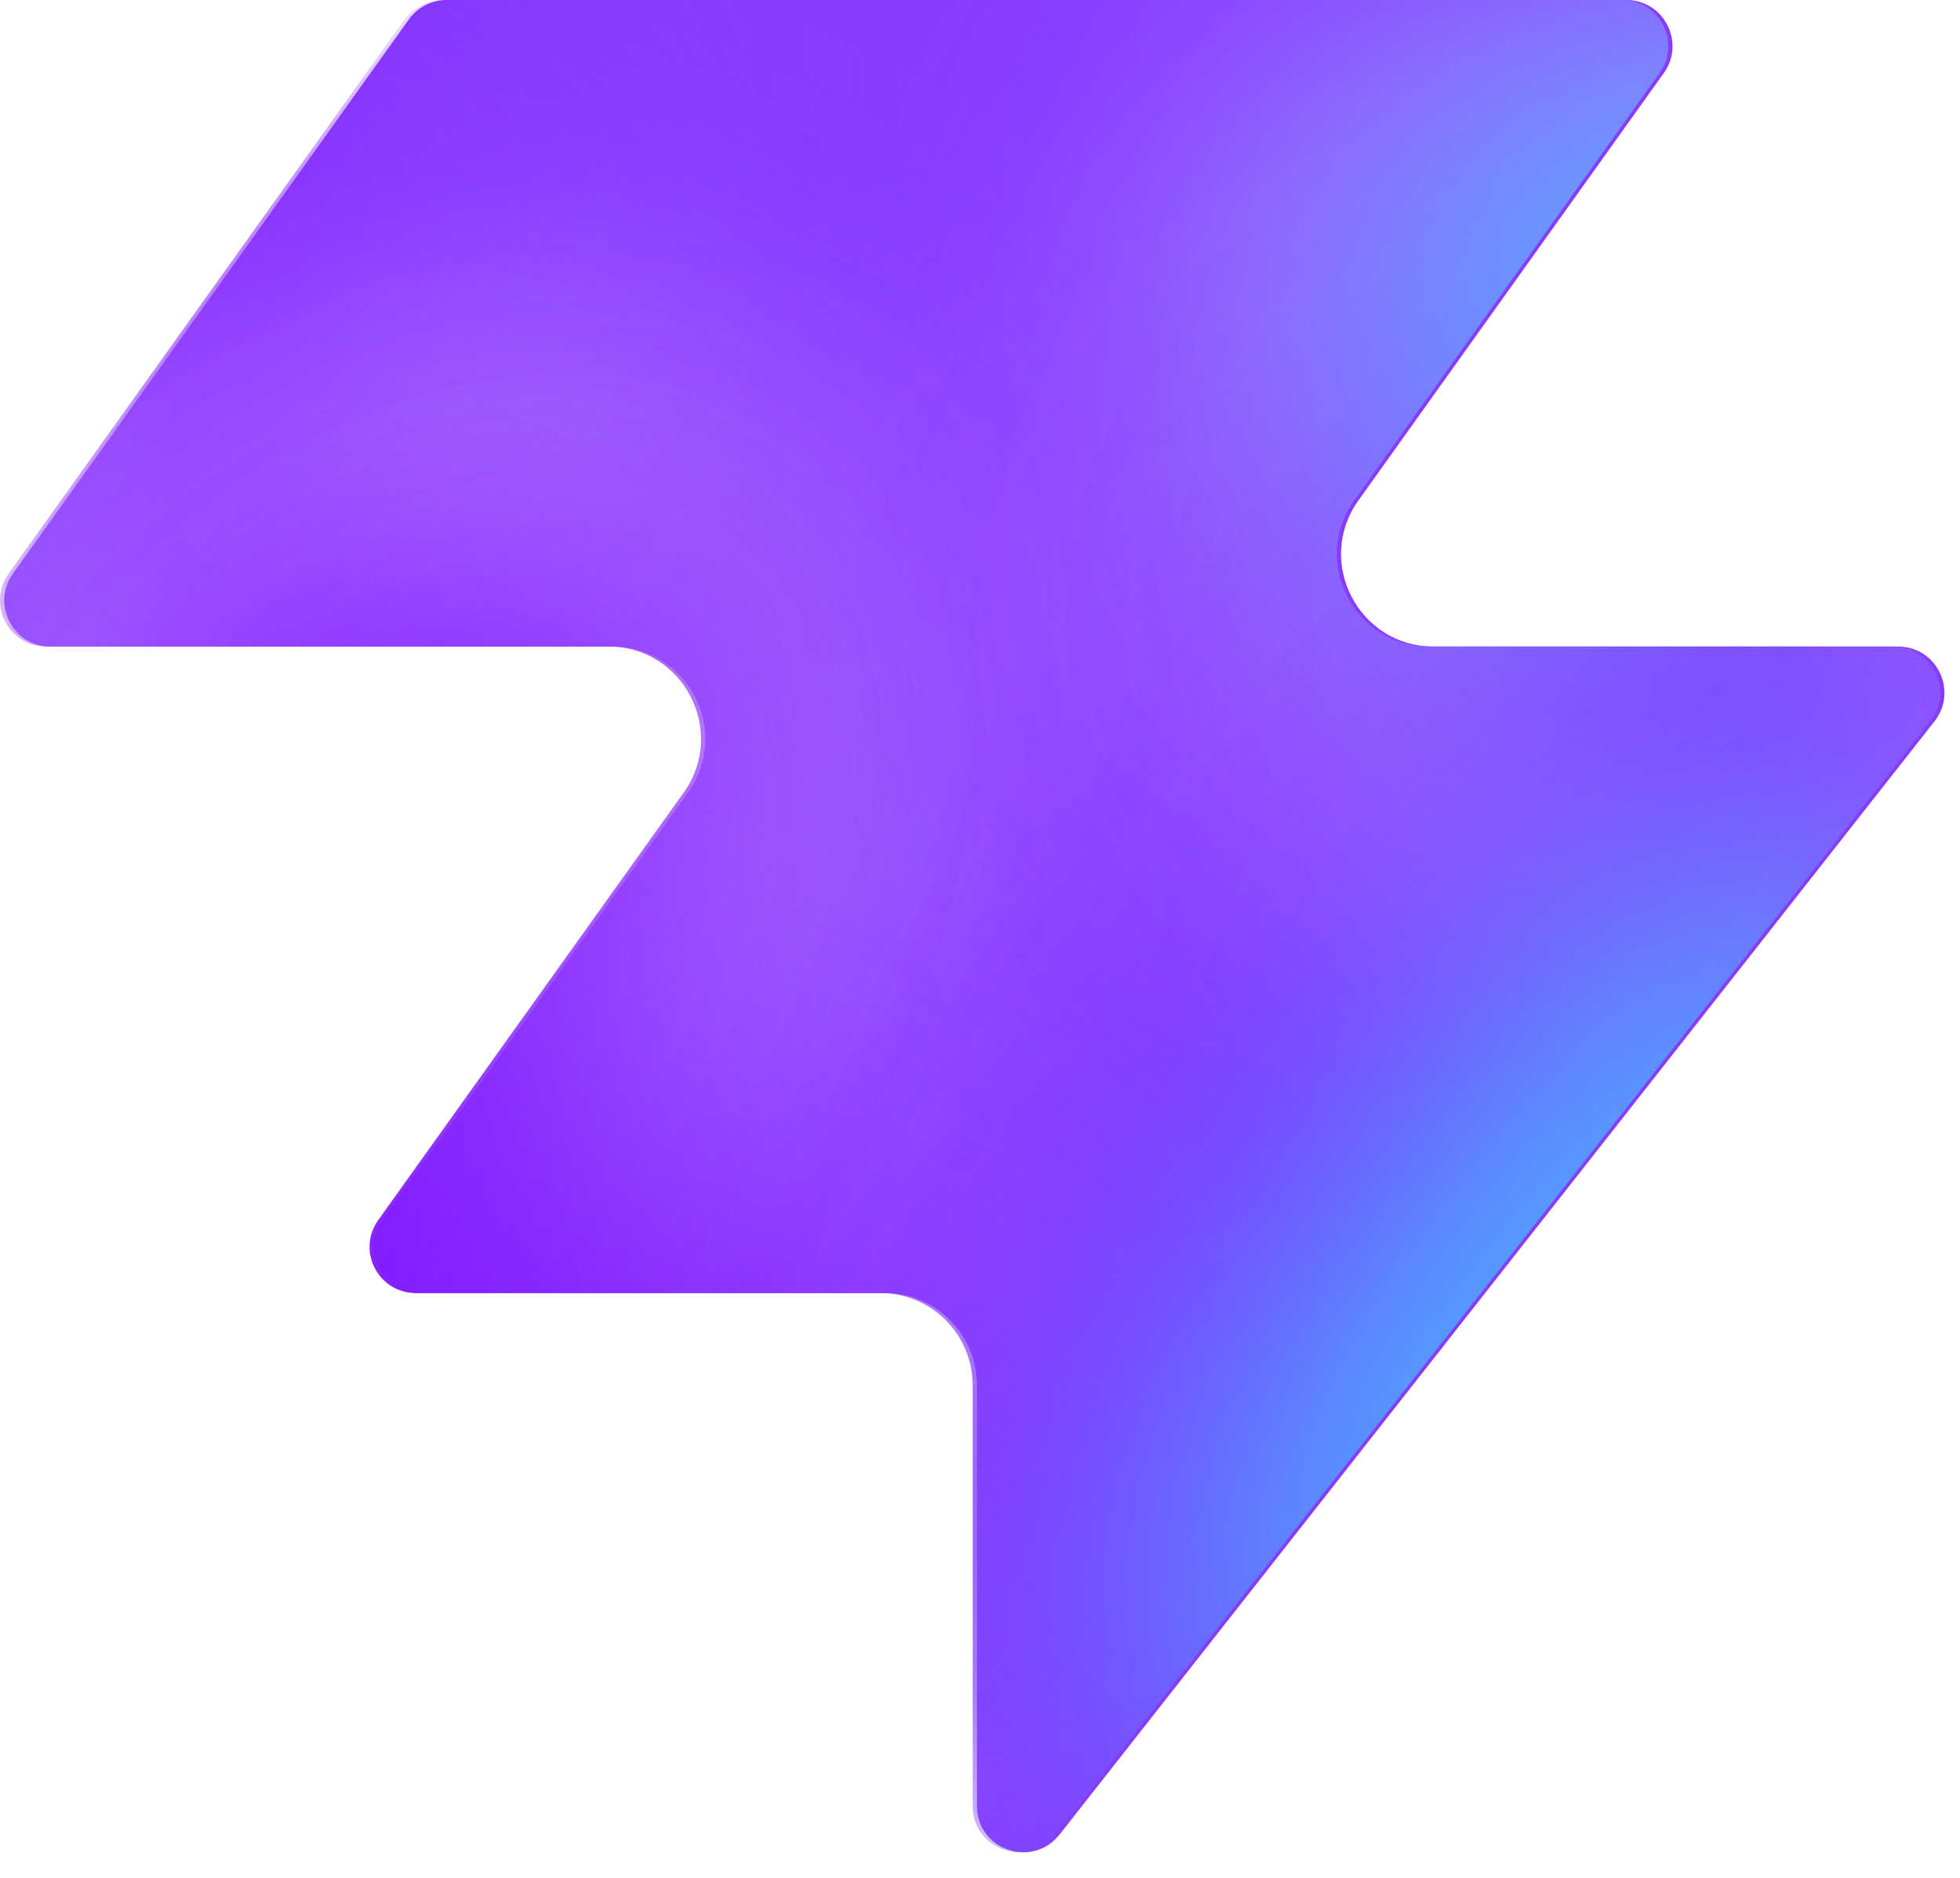
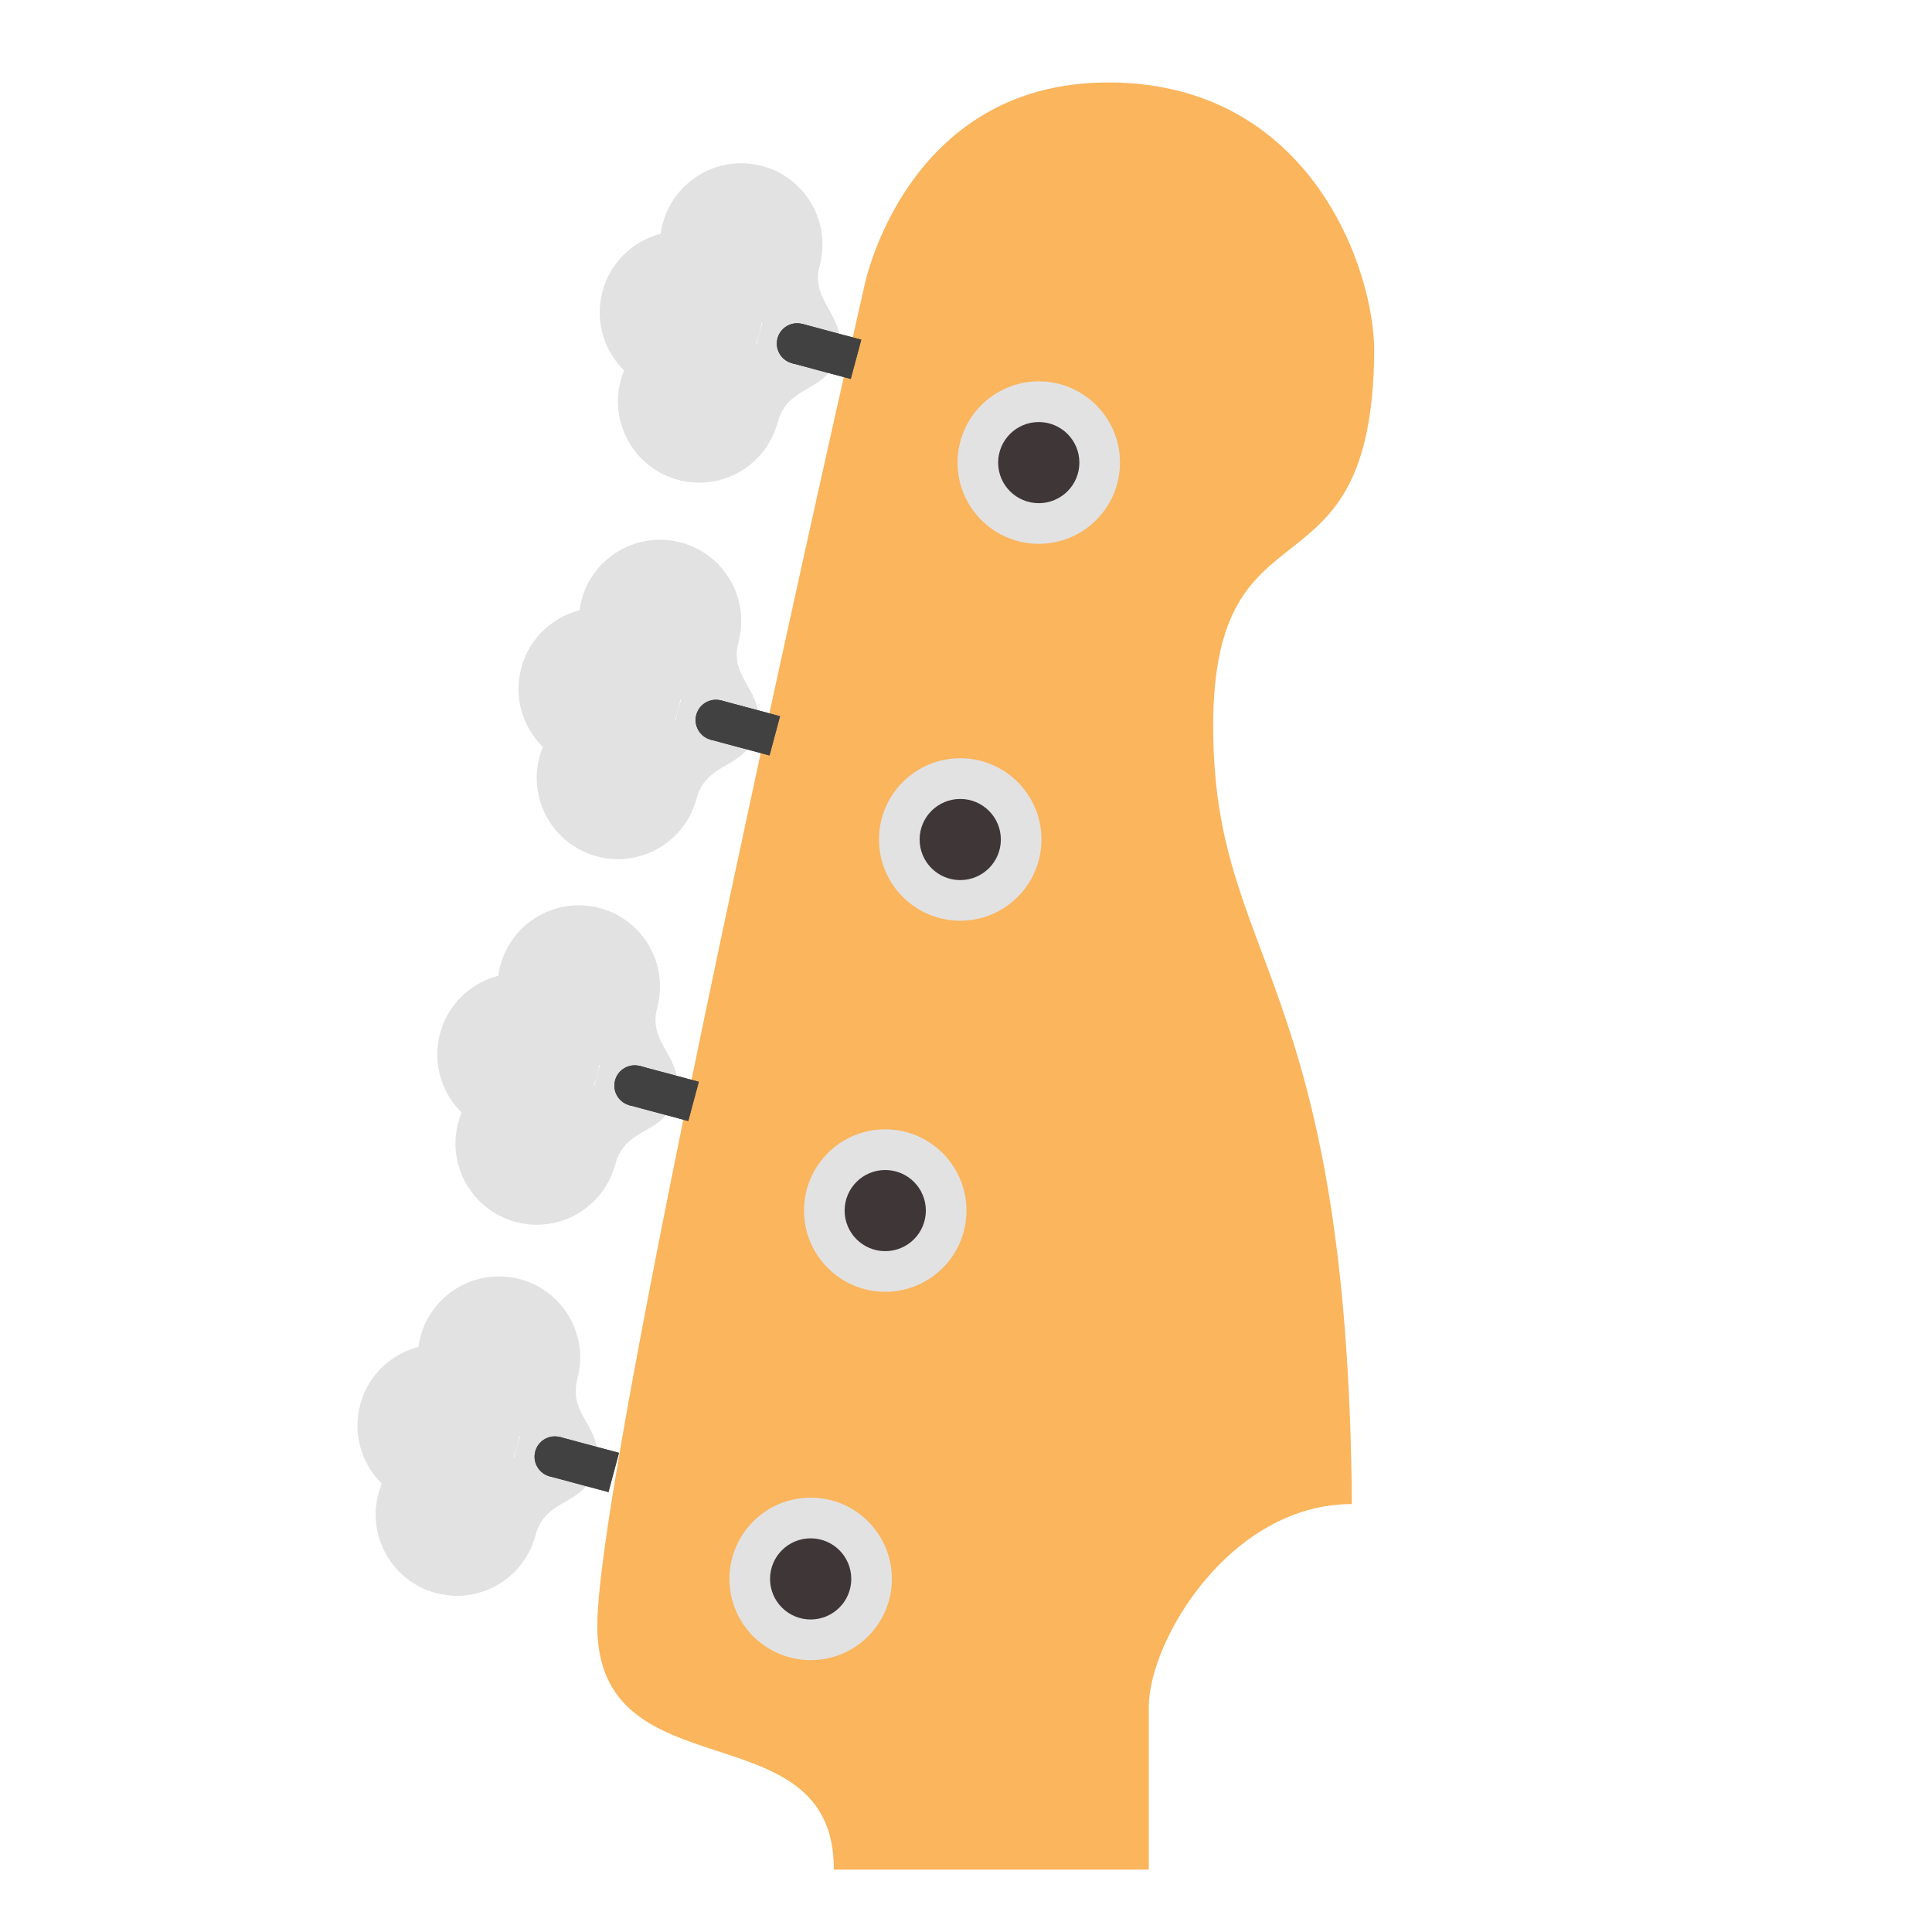
- <svg xmlns="http://www.w3.org/2000/svg" width="48" height="46" fill="none" viewBox="0 0 48 46">
-   <path fill="#863bff" d="M25.946 44.938c-.664.845-2.021.375-2.021-.698V33.937a2.26 2.26 0 0 0-2.262-2.262H10.287c-.92 0-1.456-1.04-.92-1.788l7.48-10.471c1.07-1.497 0-3.578-1.842-3.578H1.237c-.92 0-1.456-1.04-.92-1.788L10.013.474c.214-.297.556-.474.92-.474h28.894c.92 0 1.456 1.04.92 1.788l-7.48 10.471c-1.07 1.498 0 3.579 1.842 3.579h11.377c.943 0 1.473 1.088.89 1.83L25.947 44.94z" style="fill:#863bff;fill:color(display-p3 .525 .23 1);fill-opacity:1" />
-   <mask id="a" width="48" height="46" x="0" y="0" maskUnits="userSpaceOnUse" style="mask-type:alpha">
-     <path fill="#000" d="M25.842 44.938c-.664.844-2.021.375-2.021-.698V33.937a2.26 2.26 0 0 0-2.262-2.262H10.183c-.92 0-1.456-1.04-.92-1.788l7.48-10.471c1.07-1.498 0-3.579-1.842-3.579H1.133c-.92 0-1.456-1.04-.92-1.787L9.91.473c.214-.297.556-.474.92-.474h28.894c.92 0 1.456 1.04.92 1.788l-7.48 10.471c-1.07 1.498 0 3.578 1.842 3.578h11.377c.943 0 1.473 1.088.89 1.832L25.843 44.94z" style="fill:#000;fill-opacity:1" />
-   </mask>
-   <g mask="url(#a)">
-     <g filter="url(#b)">
-       <ellipse cx="5.508" cy="14.704" fill="#ede6ff" rx="5.508" ry="14.704" style="fill:#ede6ff;fill:color(display-p3 .927 .903 1);fill-opacity:1" transform="matrix(.00324 1 1 -.00324 -4.47 31.516)" />
+ <svg xmlns="http://www.w3.org/2000/svg" width="512" height="512" viewBox="0 0 135.467 135.467">
+   <defs />
+   <g transform="translate(-129.1417,97.25319)">
+     <path style="display:inline;fill:#fab55d;fill-opacity:1;stroke-width:0.754" d="m 209.692,33.839 c 0,0 0,-5.696 0,-11.392 0,-4.662 5.696,-14.24 14.24,-14.24 -0.293,-37.292 -9.725,-37.869 -9.725,-54.534 0,-16.665 11.115,-8.121 11.291,-26.218 0.055,-5.691 -4.413,-18.927 -18.653,-18.927 -14.24,0 -17.088,14.24 -17.088,14.24 0,0 -18.736,82.072 -18.736,93.983 0,11.91 16.646,5.696 16.586,17.088 z" />
+   </g>
+   <g transform="translate(-129.1417,97.25319)">
+     <g>
+       <g transform="rotate(15,176,16.2305)">
+         <circle style="fill:#e1e1e2;fill-opacity:0.992;stroke-width:0.754" cx="78.152" cy="156.006" transform="rotate(-90)" r="5.696" />
+         <circle style="fill:#e1e1e2;fill-opacity:0.992;stroke-width:0.754" cx="72.456" cy="153.158" transform="rotate(-90)" r="5.696" />
+         <circle style="display:inline;fill:#e1e1e2;fill-opacity:0.992;stroke-width:0.754" cx="66.76" cy="156.006" transform="rotate(-90)" r="5.696" />
+         <path style="fill:#e1e1e2;fill-opacity:0.992;stroke-width:0.754" d="m 161.702,-66.76 c 0,-2.848 2.848,-2.848 2.848,-5.696 0,-2.848 -2.848,-2.944 -2.848,-5.696 -2.848,0 -2.848,0 -2.848,0 v 11.392 z" />
+       </g>
+       <g transform="rotate(15,176,16.2305)">
+         <circle style="fill:#434242;fill-opacity:0.996;stroke-width:0.754" cx="72.456" cy="161.591" transform="rotate(-90)" r="1.424" />
+         <rect style="fill:#434242;fill-opacity:0.996;stroke-width:0.754" width="2.848" height="4.272" x="71.032" y="161.591" transform="rotate(-90)" />
+         <circle style="fill:#434242;fill-opacity:0.996;stroke-width:0.754" cx="72.456" cy="161.591" transform="rotate(-90)" r="1.424" />
+         <rect style="fill:#434242;fill-opacity:0.996;stroke-width:0.754" width="2.848" height="4.272" x="71.032" y="161.591" transform="rotate(-90)" />
+       </g>
+       <g>
+         <ellipse style="fill:#e2e2e3;fill-opacity:1;stroke-width:0.725" cx="64.818" cy="201.977" rx="5.696" ry="5.696" transform="rotate(-90)" />
+         <ellipse style="fill:#3f3637;fill-opacity:1;stroke-width:0.363" cx="64.816" cy="201.977" rx="2.845" ry="2.848" transform="rotate(-90)" />
+       </g>
    </g>
-     <g filter="url(#c)">
-       <ellipse cx="10.399" cy="29.851" fill="#ede6ff" rx="10.399" ry="29.851" style="fill:#ede6ff;fill:color(display-p3 .927 .903 1);fill-opacity:1" transform="matrix(.00324 1 1 -.00324 -39.328 7.883)" />
+     <g>
+       <g transform="rotate(15,176,16.2305)">
+         <circle style="fill:#e1e1e2;fill-opacity:0.992;stroke-width:0.754" cx="51.178" cy="157.337" transform="rotate(-90)" r="5.696" />
+         <circle style="fill:#e1e1e2;fill-opacity:0.992;stroke-width:0.754" cx="45.482" cy="154.489" transform="rotate(-90)" r="5.696" />
+         <circle style="display:inline;fill:#e1e1e2;fill-opacity:0.992;stroke-width:0.754" cx="39.786" cy="157.337" transform="rotate(-90)" r="5.696" />
+         <path style="fill:#e1e1e2;fill-opacity:0.992;stroke-width:0.754" d="m 163.033,-39.786 c 0,-2.848 2.848,-2.848 2.848,-5.696 0,-2.848 -2.848,-2.944 -2.848,-5.696 -2.848,0 -2.848,0 -2.848,0 v 11.392 z" />
+       </g>
+       <g transform="rotate(15,176,16.2305)">
+         <circle style="fill:#434242;fill-opacity:0.996;stroke-width:0.754" cx="45.482" cy="162.922" transform="rotate(-90)" r="1.424" />
+         <rect style="fill:#434242;fill-opacity:0.996;stroke-width:0.754" width="2.848" height="4.272" x="44.058" y="162.922" transform="rotate(-90)" />
+         <circle style="fill:#434242;fill-opacity:0.996;stroke-width:0.754" cx="45.482" cy="162.922" transform="rotate(-90)" r="1.424" />
+         <rect style="fill:#434242;fill-opacity:0.996;stroke-width:0.754" width="2.848" height="4.272" x="44.058" y="162.922" transform="rotate(-90)" />
+       </g>
+       <g>
+         <ellipse style="fill:#e2e2e3;fill-opacity:1;stroke-width:0.725" cx="38.391" cy="196.471" rx="5.696" ry="5.696" transform="rotate(-90)" />
+         <ellipse style="fill:#3f3637;fill-opacity:1;stroke-width:0.363" cx="38.388" cy="196.471" rx="2.845" ry="2.848" transform="rotate(-90)" />
+       </g>
    </g>
-     <g filter="url(#d)">
-       <ellipse cx="5.508" cy="30.487" fill="#7e14ff" rx="5.508" ry="30.487" style="fill:#7e14ff;fill:color(display-p3 .492 .077 1);fill-opacity:1" transform="rotate(89.814 -25.913 -14.639)scale(1 -1)" />
+     <g style="display:inline">
+       <g transform="rotate(15,176,16.2305)">
+         <circle style="fill:#e1e1e2;fill-opacity:0.992;stroke-width:0.754" cx="24.945" cy="158.469" transform="rotate(-90)" r="5.696" />
+         <circle style="fill:#e1e1e2;fill-opacity:0.992;stroke-width:0.754" cx="19.249" cy="155.621" transform="rotate(-90)" r="5.696" />
+         <circle style="display:inline;fill:#e1e1e2;fill-opacity:0.992;stroke-width:0.754" cx="13.553" cy="158.469" transform="rotate(-90)" r="5.696" />
+         <path style="fill:#e1e1e2;fill-opacity:0.992;stroke-width:0.754" d="m 164.165,-13.553 c 0,-2.848 2.848,-2.848 2.848,-5.696 0,-2.848 -2.848,-2.944 -2.848,-5.696 -2.848,0 -2.848,0 -2.848,0 v 11.392 z" />
+       </g>
+       <g transform="rotate(15,176,16.2305)">
+         <circle style="fill:#434242;fill-opacity:0.996;stroke-width:0.754" cx="19.249" cy="164.054" transform="rotate(-90)" r="1.424" />
+         <rect style="fill:#434242;fill-opacity:0.996;stroke-width:0.754" width="2.848" height="4.272" x="17.825" y="164.054" transform="rotate(-90)" />
+         <circle style="fill:#434242;fill-opacity:0.996;stroke-width:0.754" cx="19.249" cy="164.054" transform="rotate(-90)" r="1.424" />
+         <rect style="fill:#434242;fill-opacity:0.996;stroke-width:0.754" width="2.848" height="4.272" x="17.825" y="164.054" transform="rotate(-90)" />
+       </g>
+       <g>
+         <ellipse style="fill:#e2e2e3;fill-opacity:1;stroke-width:0.725" cx="12.372" cy="191.212" rx="5.696" ry="5.696" transform="rotate(-90)" />
+         <ellipse style="fill:#3f3637;fill-opacity:1;stroke-width:0.363" cx="12.37" cy="191.212" rx="2.845" ry="2.848" transform="rotate(-90)" />
+       </g>
    </g>
-     <g filter="url(#e)">
-       <ellipse cx="5.508" cy="30.599" fill="#7e14ff" rx="5.508" ry="30.599" style="fill:#7e14ff;fill:color(display-p3 .492 .077 1);fill-opacity:1" transform="rotate(89.814 -32.644 -3.334)scale(1 -1)" />
-     </g>
-     <g filter="url(#f)">
-       <ellipse cx="5.508" cy="30.599" fill="#7e14ff" rx="5.508" ry="30.599" style="fill:#7e14ff;fill:color(display-p3 .492 .077 1);fill-opacity:1" transform="matrix(.00324 1 1 -.00324 -34.34 30.47)" />
-     </g>
-     <g filter="url(#g)">
-       <ellipse cx="14.072" cy="22.078" fill="#ede6ff" rx="14.072" ry="22.078" style="fill:#ede6ff;fill:color(display-p3 .927 .903 1);fill-opacity:1" transform="rotate(93.35 24.506 48.493)scale(-1 1)" />
-     </g>
-     <g filter="url(#h)">
-       <ellipse cx="3.47" cy="21.501" fill="#7e14ff" rx="3.47" ry="21.501" style="fill:#7e14ff;fill:color(display-p3 .492 .077 1);fill-opacity:1" transform="rotate(89.009 28.708 47.59)scale(-1 1)" />
-     </g>
-     <g filter="url(#i)">
-       <ellipse cx="3.47" cy="21.501" fill="#7e14ff" rx="3.47" ry="21.501" style="fill:#7e14ff;fill:color(display-p3 .492 .077 1);fill-opacity:1" transform="rotate(89.009 28.708 47.59)scale(-1 1)" />
-     </g>
-     <g filter="url(#j)">
-       <ellipse cx=".387" cy="8.972" fill="#7e14ff" rx="4.407" ry="29.108" style="fill:#7e14ff;fill:color(display-p3 .492 .077 1);fill-opacity:1" transform="rotate(39.51 .387 8.972)" />
-     </g>
-     <g filter="url(#k)">
-       <ellipse cx="47.523" cy="-6.092" fill="#7e14ff" rx="4.407" ry="29.108" style="fill:#7e14ff;fill:color(display-p3 .492 .077 1);fill-opacity:1" transform="rotate(37.892 47.523 -6.092)" />
-     </g>
-     <g filter="url(#l)">
-       <ellipse cx="41.412" cy="6.333" fill="#47bfff" rx="5.971" ry="9.665" style="fill:#47bfff;fill:color(display-p3 .28 .748 1);fill-opacity:1" transform="rotate(37.892 41.412 6.333)" />
-     </g>
-     <g filter="url(#m)">
-       <ellipse cx="-1.879" cy="38.332" fill="#7e14ff" rx="4.407" ry="29.108" style="fill:#7e14ff;fill:color(display-p3 .492 .077 1);fill-opacity:1" transform="rotate(37.892 -1.88 38.332)" />
-     </g>
-     <g filter="url(#n)">
-       <ellipse cx="-1.879" cy="38.332" fill="#7e14ff" rx="4.407" ry="29.108" style="fill:#7e14ff;fill:color(display-p3 .492 .077 1);fill-opacity:1" transform="rotate(37.892 -1.88 38.332)" />
-     </g>
-     <g filter="url(#o)">
-       <ellipse cx="35.651" cy="29.907" fill="#7e14ff" rx="4.407" ry="29.108" style="fill:#7e14ff;fill:color(display-p3 .492 .077 1);fill-opacity:1" transform="rotate(37.892 35.651 29.907)" />
-     </g>
-     <g filter="url(#p)">
-       <ellipse cx="38.418" cy="32.4" fill="#47bfff" rx="5.971" ry="15.297" style="fill:#47bfff;fill:color(display-p3 .28 .748 1);fill-opacity:1" transform="rotate(37.892 38.418 32.4)" />
+     <g style="display:inline">
+       <g transform="rotate(15,176,16.2305)">
+         <circle style="fill:#e1e1e2;fill-opacity:0.992;stroke-width:0.754" cx="-1.636" cy="159.799" transform="rotate(-90)" r="5.696" />
+         <circle style="fill:#e1e1e2;fill-opacity:0.992;stroke-width:0.754" cx="-7.332" cy="156.951" transform="rotate(-90)" r="5.696" />
+         <circle style="display:inline;fill:#e1e1e2;fill-opacity:0.992;stroke-width:0.754" cx="-13.028" cy="159.799" transform="rotate(-90)" r="5.696" />
+         <path style="fill:#e1e1e2;fill-opacity:0.992;stroke-width:0.754" d="m 165.494,13.028 c 0,-2.848 2.848,-2.848 2.848,-5.696 0,-2.848 -2.848,-2.944 -2.848,-5.696 -2.848,0 -2.848,0 -2.848,0 V 13.028 Z" />
+       </g>
+       <g transform="rotate(15,176,16.2305)">
+         <circle style="fill:#434242;fill-opacity:0.996;stroke-width:0.754" cx="-7.332" cy="165.383" transform="rotate(-90)" r="1.424" />
+         <rect style="fill:#434242;fill-opacity:0.996;stroke-width:0.754" width="2.848" height="4.272" x="-8.756" y="165.383" transform="rotate(-90)" />
+         <circle style="fill:#434242;fill-opacity:0.996;stroke-width:0.754" cx="-7.332" cy="165.383" transform="rotate(-90)" r="1.424" />
+         <rect style="fill:#434242;fill-opacity:0.996;stroke-width:0.754" width="2.848" height="4.272" x="-8.756" y="165.383" transform="rotate(-90)" />
+       </g>
+       <g>
+         <ellipse style="fill:#e2e2e3;fill-opacity:1;stroke-width:0.725" cx="-13.454" cy="185.983" rx="5.696" ry="5.696" transform="rotate(-90)" />
+         <ellipse style="fill:#3f3637;fill-opacity:1;stroke-width:0.363" cx="-13.456" cy="185.983" rx="2.845" ry="2.848" transform="rotate(-90)" />
+       </g>
    </g>
  </g>
-   <defs>
-     <filter id="b" width="60.045" height="41.654" x="-19.77" y="16.149" color-interpolation-filters="sRGB" filterUnits="userSpaceOnUse">
-       <feFlood flood-opacity="0" result="BackgroundImageFix" />
-       <feBlend in="SourceGraphic" in2="BackgroundImageFix" result="shape" />
-       <feGaussianBlur result="effect1_foregroundBlur_2002_17158" stdDeviation="7.659" />
-     </filter>
-     <filter id="c" width="90.34" height="51.437" x="-54.613" y="-7.533" color-interpolation-filters="sRGB" filterUnits="userSpaceOnUse">
-       <feFlood flood-opacity="0" result="BackgroundImageFix" />
-       <feBlend in="SourceGraphic" in2="BackgroundImageFix" result="shape" />
-       <feGaussianBlur result="effect1_foregroundBlur_2002_17158" stdDeviation="7.659" />
-     </filter>
-     <filter id="d" width="79.355" height="29.4" x="-49.64" y="2.03" color-interpolation-filters="sRGB" filterUnits="userSpaceOnUse">
-       <feFlood flood-opacity="0" result="BackgroundImageFix" />
-       <feBlend in="SourceGraphic" in2="BackgroundImageFix" result="shape" />
-       <feGaussianBlur result="effect1_foregroundBlur_2002_17158" stdDeviation="4.596" />
-     </filter>
-     <filter id="e" width="79.579" height="29.4" x="-45.045" y="20.029" color-interpolation-filters="sRGB" filterUnits="userSpaceOnUse">
-       <feFlood flood-opacity="0" result="BackgroundImageFix" />
-       <feBlend in="SourceGraphic" in2="BackgroundImageFix" result="shape" />
-       <feGaussianBlur result="effect1_foregroundBlur_2002_17158" stdDeviation="4.596" />
-     </filter>
-     <filter id="f" width="79.579" height="29.4" x="-43.513" y="21.178" color-interpolation-filters="sRGB" filterUnits="userSpaceOnUse">
-       <feFlood flood-opacity="0" result="BackgroundImageFix" />
-       <feBlend in="SourceGraphic" in2="BackgroundImageFix" result="shape" />
-       <feGaussianBlur result="effect1_foregroundBlur_2002_17158" stdDeviation="4.596" />
-     </filter>
-     <filter id="g" width="74.749" height="58.852" x="15.756" y="-17.901" color-interpolation-filters="sRGB" filterUnits="userSpaceOnUse">
-       <feFlood flood-opacity="0" result="BackgroundImageFix" />
-       <feBlend in="SourceGraphic" in2="BackgroundImageFix" result="shape" />
-       <feGaussianBlur result="effect1_foregroundBlur_2002_17158" stdDeviation="7.659" />
-     </filter>
-     <filter id="h" width="61.377" height="25.362" x="23.548" y="2.284" color-interpolation-filters="sRGB" filterUnits="userSpaceOnUse">
-       <feFlood flood-opacity="0" result="BackgroundImageFix" />
-       <feBlend in="SourceGraphic" in2="BackgroundImageFix" result="shape" />
-       <feGaussianBlur result="effect1_foregroundBlur_2002_17158" stdDeviation="4.596" />
-     </filter>
-     <filter id="i" width="61.377" height="25.362" x="23.548" y="2.284" color-interpolation-filters="sRGB" filterUnits="userSpaceOnUse">
-       <feFlood flood-opacity="0" result="BackgroundImageFix" />
-       <feBlend in="SourceGraphic" in2="BackgroundImageFix" result="shape" />
-       <feGaussianBlur result="effect1_foregroundBlur_2002_17158" stdDeviation="4.596" />
-     </filter>
-     <filter id="j" width="56.045" height="63.649" x="-27.636" y="-22.853" color-interpolation-filters="sRGB" filterUnits="userSpaceOnUse">
-       <feFlood flood-opacity="0" result="BackgroundImageFix" />
-       <feBlend in="SourceGraphic" in2="BackgroundImageFix" result="shape" />
-       <feGaussianBlur result="effect1_foregroundBlur_2002_17158" stdDeviation="4.596" />
-     </filter>
-     <filter id="k" width="54.814" height="64.646" x="20.116" y="-38.415" color-interpolation-filters="sRGB" filterUnits="userSpaceOnUse">
-       <feFlood flood-opacity="0" result="BackgroundImageFix" />
-       <feBlend in="SourceGraphic" in2="BackgroundImageFix" result="shape" />
-       <feGaussianBlur result="effect1_foregroundBlur_2002_17158" stdDeviation="4.596" />
-     </filter>
-     <filter id="l" width="33.541" height="35.313" x="24.641" y="-11.323" color-interpolation-filters="sRGB" filterUnits="userSpaceOnUse">
-       <feFlood flood-opacity="0" result="BackgroundImageFix" />
-       <feBlend in="SourceGraphic" in2="BackgroundImageFix" result="shape" />
-       <feGaussianBlur result="effect1_foregroundBlur_2002_17158" stdDeviation="4.596" />
-     </filter>
-     <filter id="m" width="54.814" height="64.646" x="-29.286" y="6.009" color-interpolation-filters="sRGB" filterUnits="userSpaceOnUse">
-       <feFlood flood-opacity="0" result="BackgroundImageFix" />
-       <feBlend in="SourceGraphic" in2="BackgroundImageFix" result="shape" />
-       <feGaussianBlur result="effect1_foregroundBlur_2002_17158" stdDeviation="4.596" />
-     </filter>
-     <filter id="n" width="54.814" height="64.646" x="-29.286" y="6.009" color-interpolation-filters="sRGB" filterUnits="userSpaceOnUse">
-       <feFlood flood-opacity="0" result="BackgroundImageFix" />
-       <feBlend in="SourceGraphic" in2="BackgroundImageFix" result="shape" />
-       <feGaussianBlur result="effect1_foregroundBlur_2002_17158" stdDeviation="4.596" />
-     </filter>
-     <filter id="o" width="54.814" height="64.646" x="8.244" y="-2.416" color-interpolation-filters="sRGB" filterUnits="userSpaceOnUse">
-       <feFlood flood-opacity="0" result="BackgroundImageFix" />
-       <feBlend in="SourceGraphic" in2="BackgroundImageFix" result="shape" />
-       <feGaussianBlur result="effect1_foregroundBlur_2002_17158" stdDeviation="4.596" />
-     </filter>
-     <filter id="p" width="39.409" height="43.623" x="18.713" y="10.588" color-interpolation-filters="sRGB" filterUnits="userSpaceOnUse">
-       <feFlood flood-opacity="0" result="BackgroundImageFix" />
-       <feBlend in="SourceGraphic" in2="BackgroundImageFix" result="shape" />
-       <feGaussianBlur result="effect1_foregroundBlur_2002_17158" stdDeviation="4.596" />
-     </filter>
-   </defs>
</svg>
